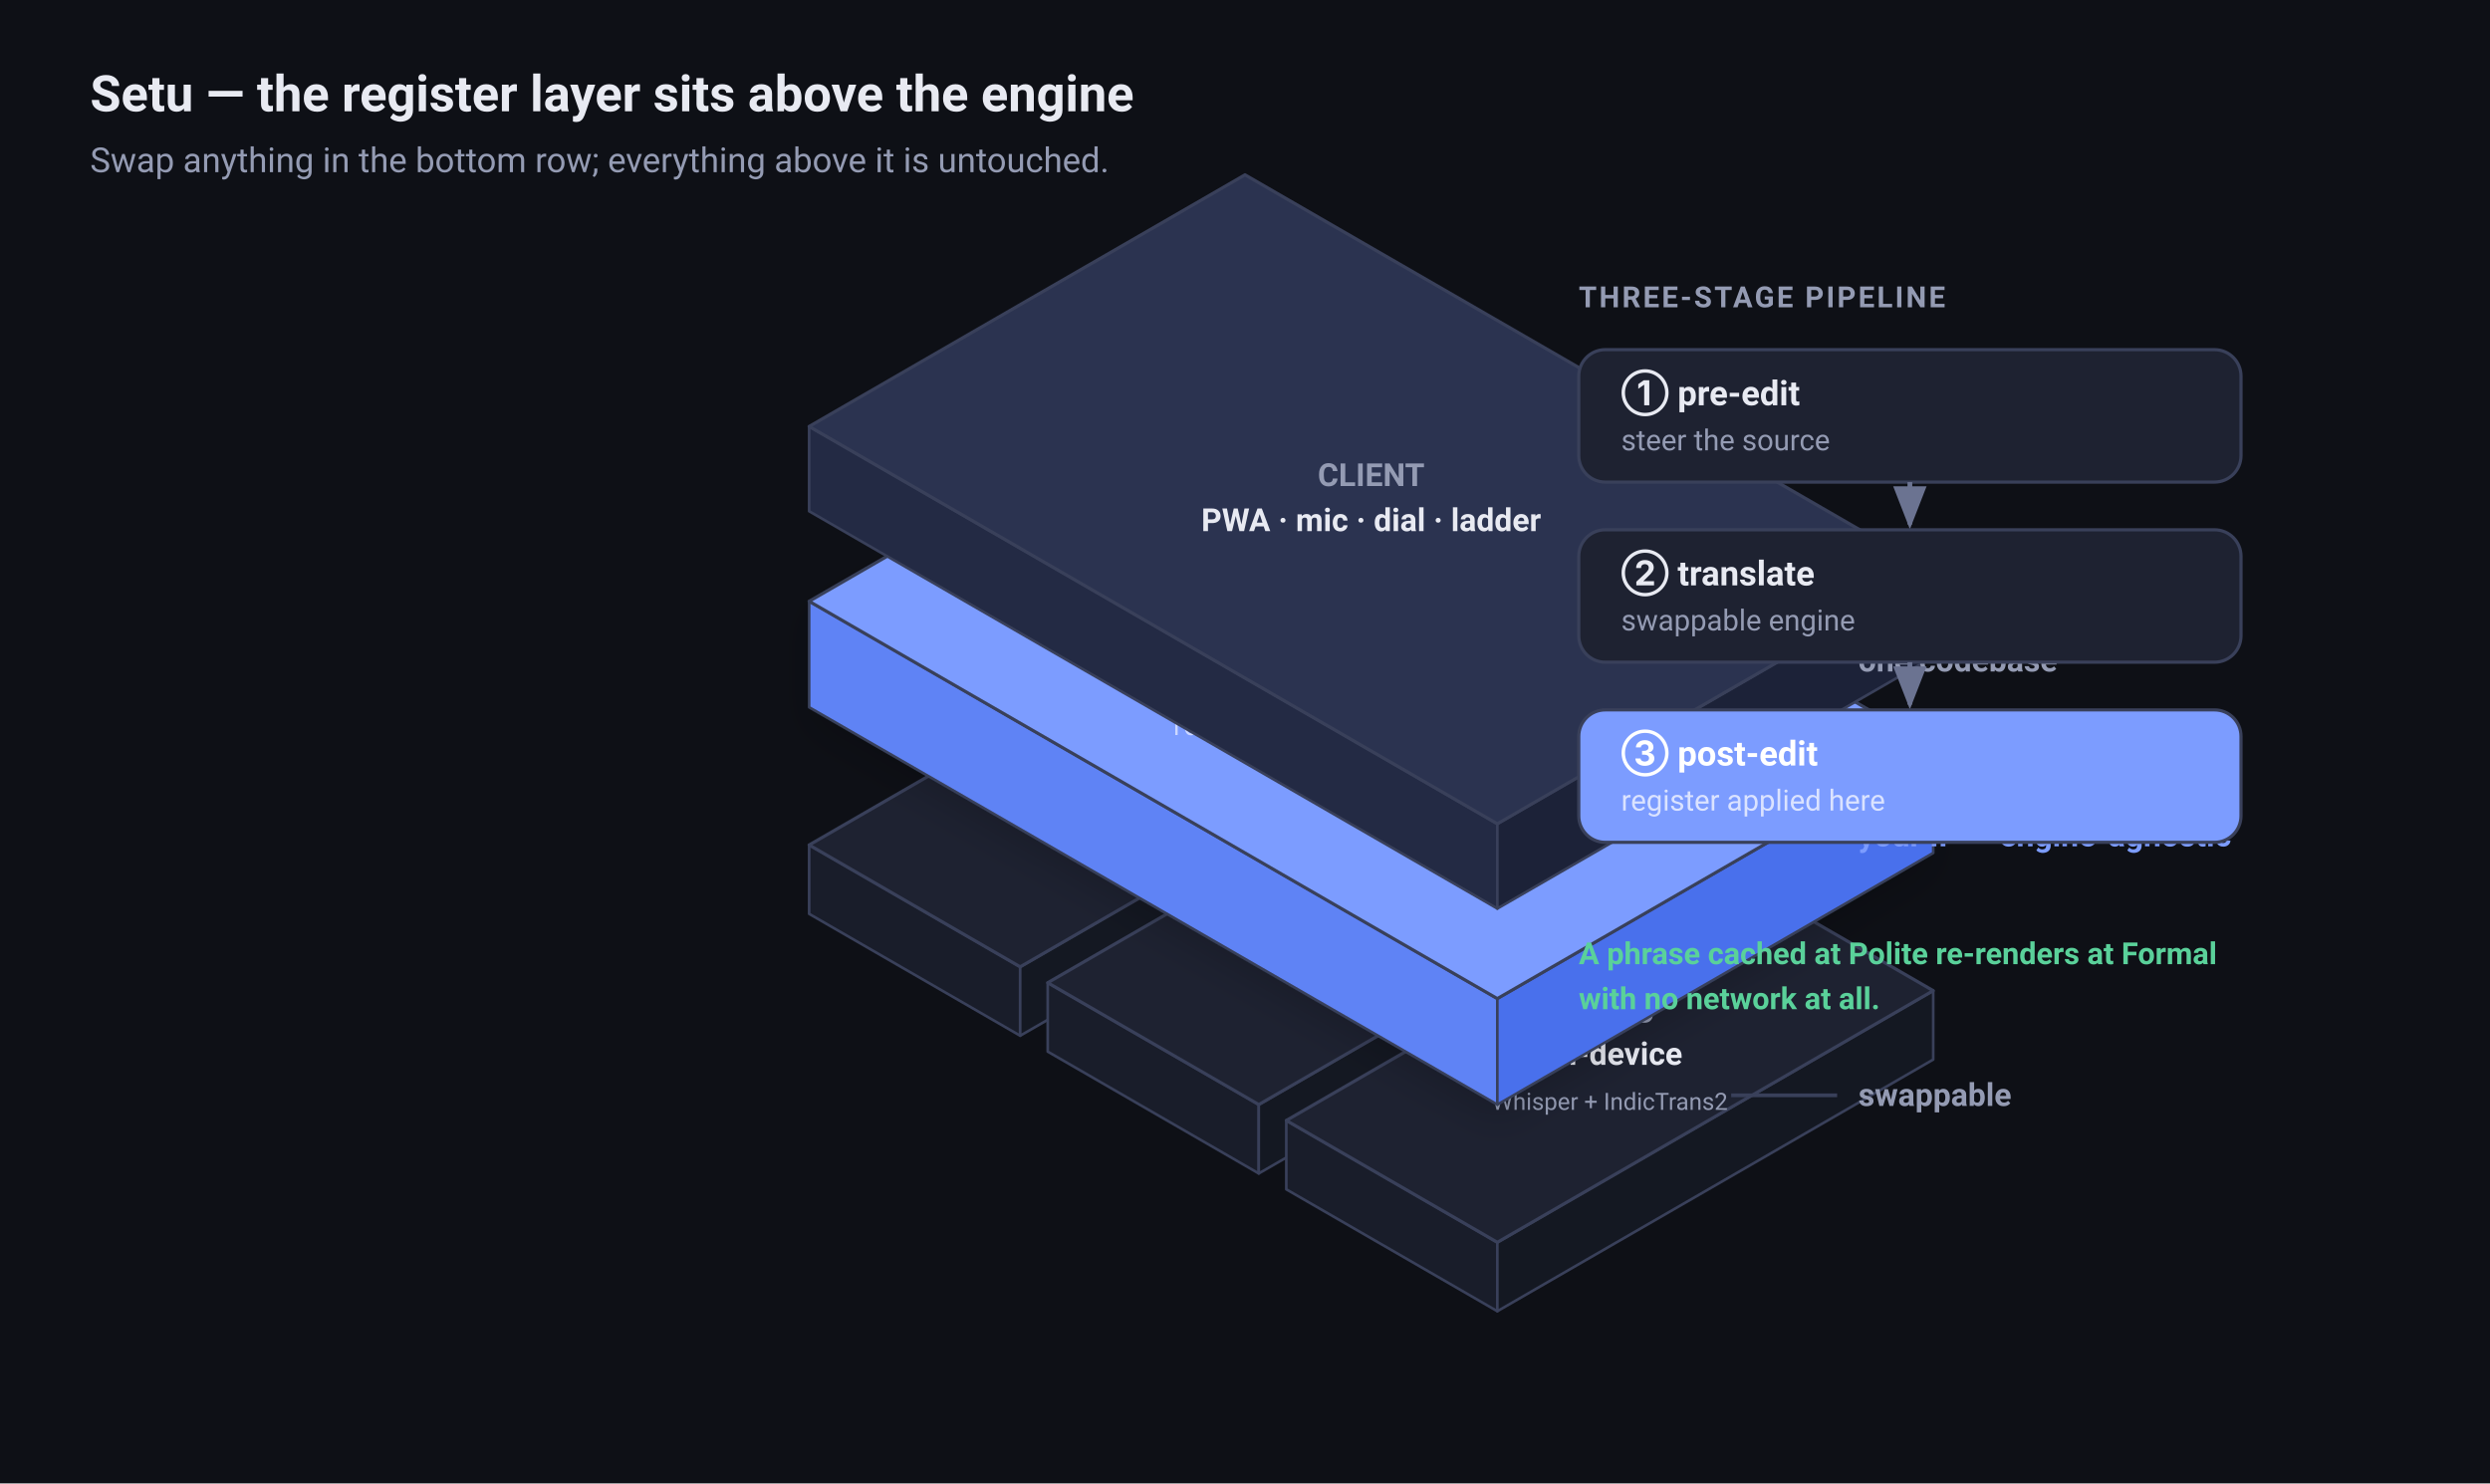
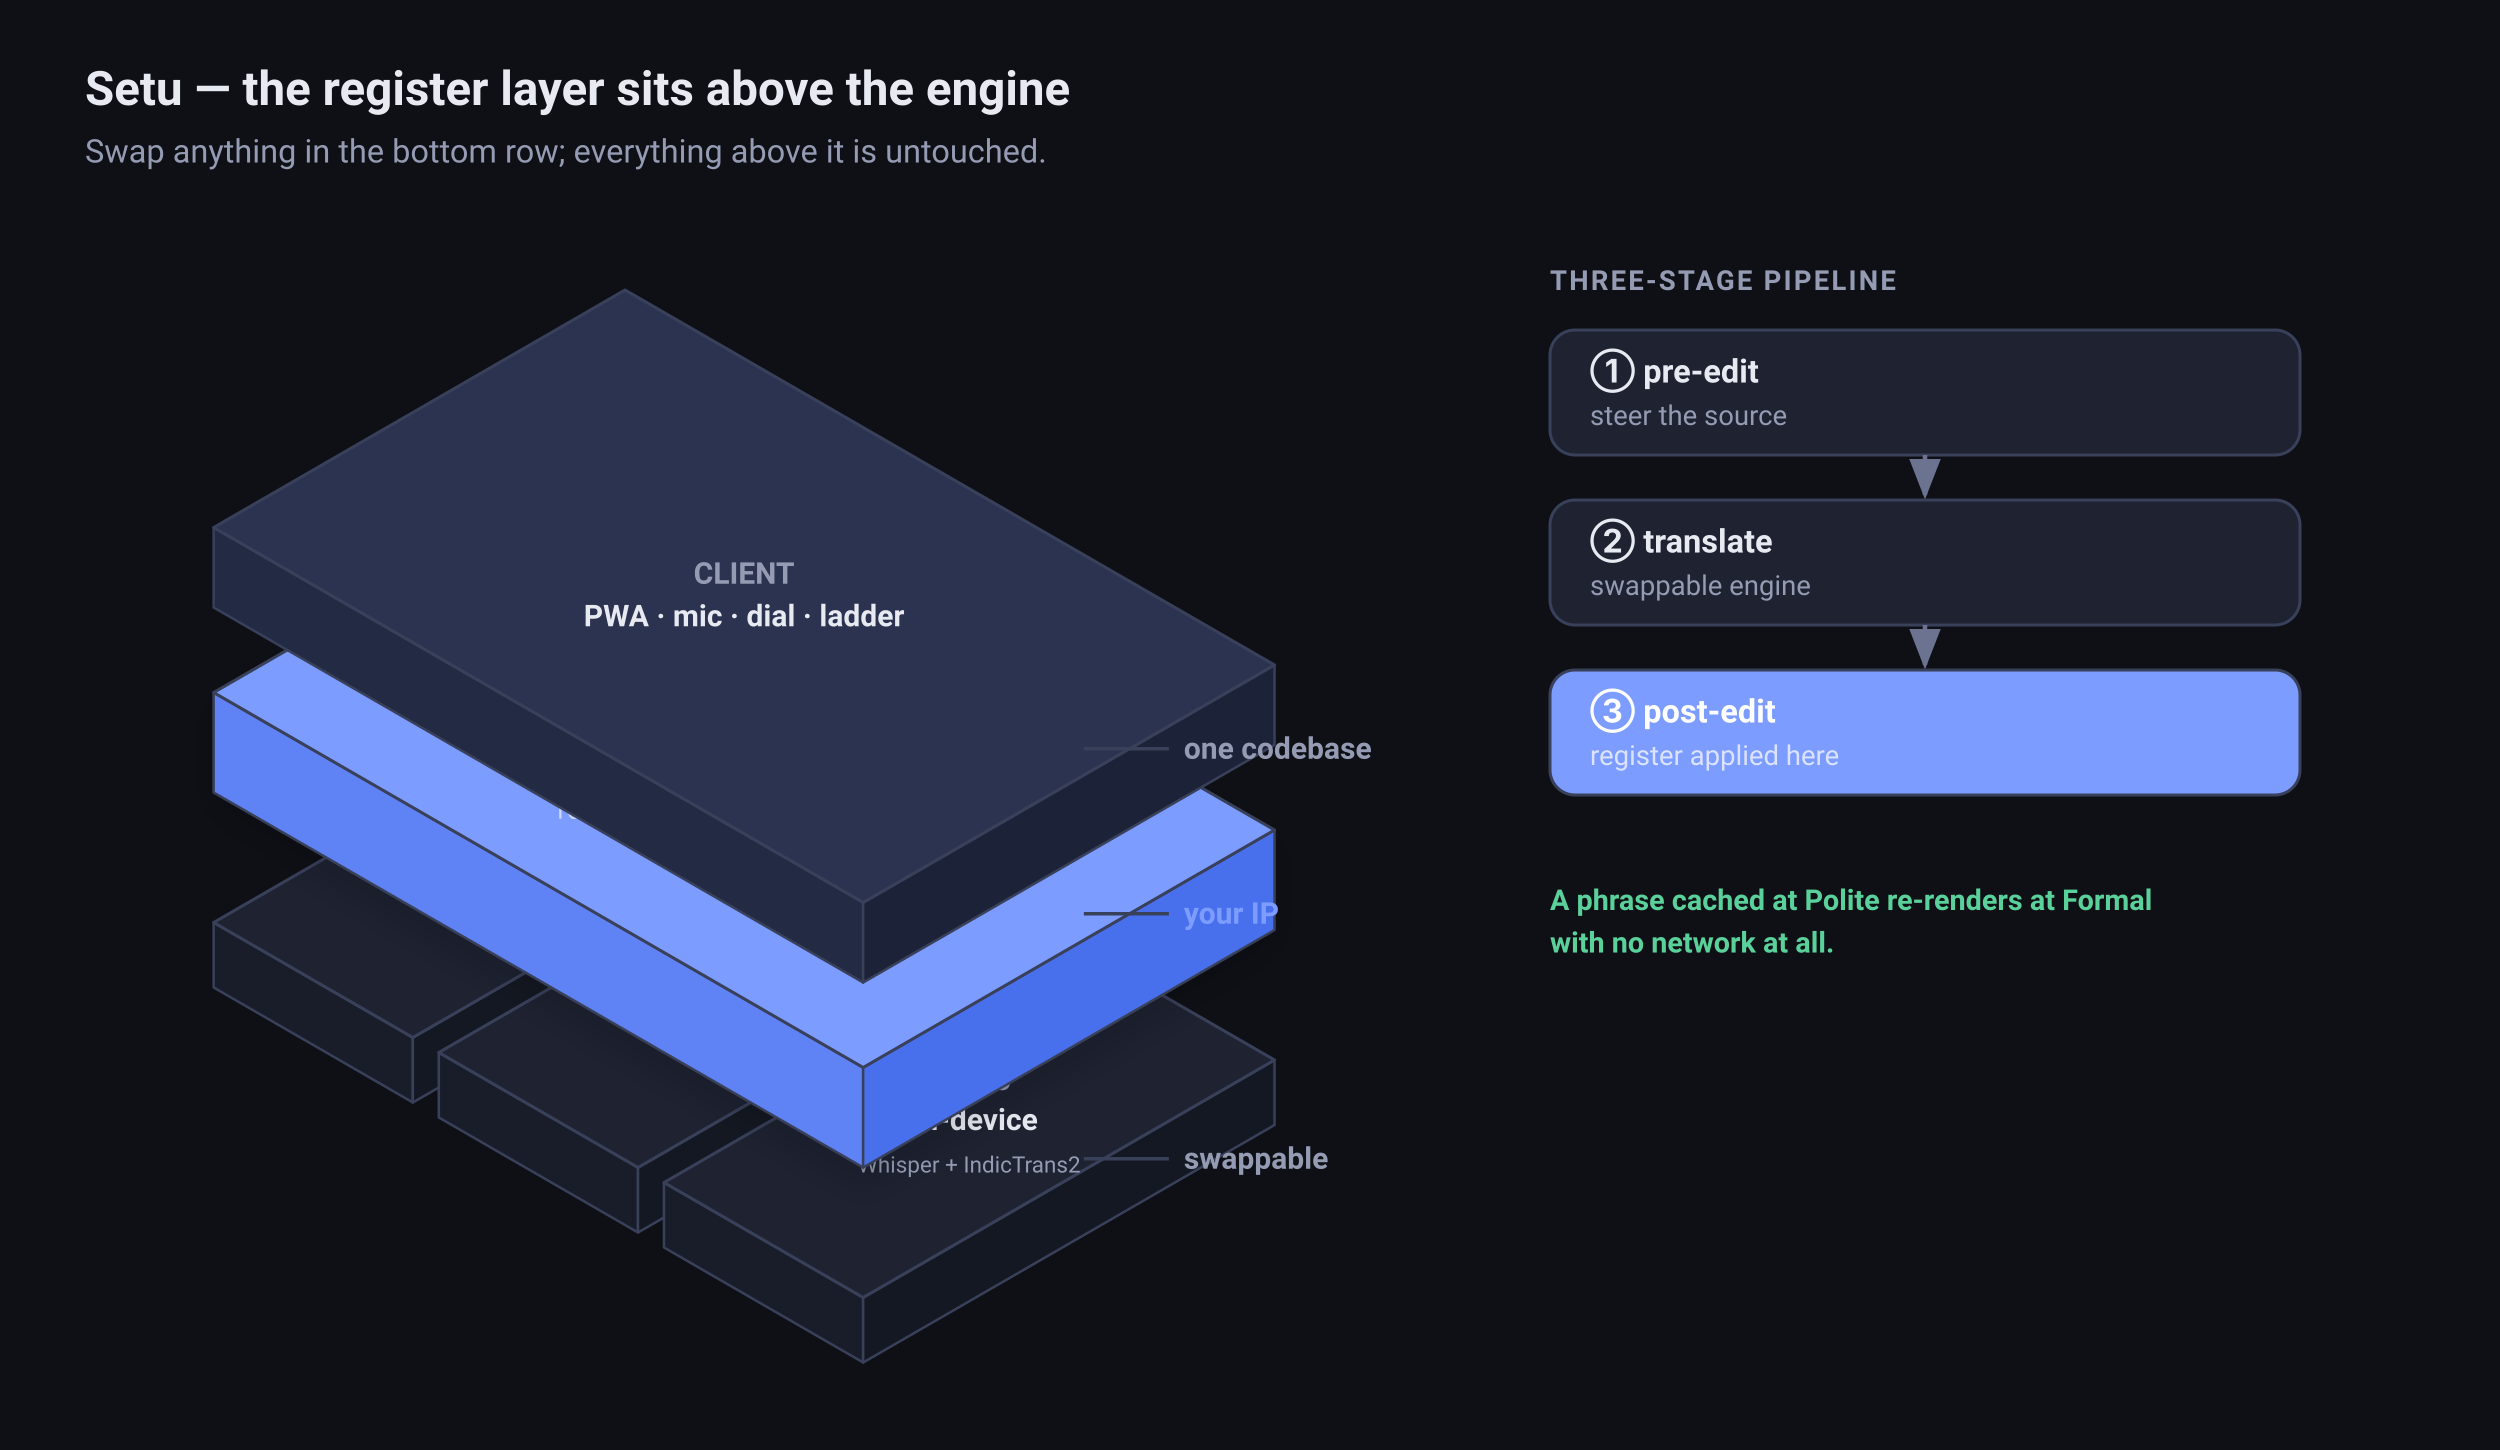
- <svg xmlns="http://www.w3.org/2000/svg" viewBox="0 0 940 560" width="940" height="560" role="img" aria-label="Setu architecture: the register layer spans all three engine tiers">
+ <svg xmlns="http://www.w3.org/2000/svg" viewBox="0 0 1000 580" width="1000" height="580" role="img" aria-label="Setu architecture: the register layer spans all three engine tiers">
  <defs>
    <marker id="arrowhead-dark" markerWidth="9" markerHeight="7" refX="8" refY="3.5" orient="auto">
      <polygon points="0 0, 9 3.5, 0 7" fill="#6b7391" />
    </marker>
    <filter id="soft-dark" x="-20%" y="-20%" width="140%" height="140%">
      <feDropShadow dx="0" dy="6" stdDeviation="7" flood-opacity="0.16" />
    </filter>
  </defs>
-   <rect width="940" height="560" fill="#0e1016" />
+   <rect width="1000" height="580" fill="#0e1016" />
  <text x="34" y="42" font-size="19" font-weight="700" fill="#e8eaf2" font-family="system-ui,-apple-system,Segoe UI,Roboto,sans-serif">Setu — the register layer sits above the engine</text>
  <text x="34" y="65" font-size="13" fill="#949bb3" font-family="system-ui,-apple-system,Segoe UI,Roboto,sans-serif">Swap anything in the bottom row; everything above it is untouched.</text>
-   <polygon points="305.46,319.00 385.13,365.00 385.13,391.00 305.46,345.00" fill="#191d2a" stroke="#39405a" stroke-width="1.0" stroke-linejoin="round" opacity="1.0" />
-   <polygon points="549.67,270.00 385.13,365.00 385.13,391.00 549.67,296.00" fill="#141822" stroke="#39405a" stroke-width="1.0" stroke-linejoin="round" opacity="1.0" />
-   <polygon points="470.00,224.00 549.67,270.00 385.13,365.00 305.46,319.00" fill="#1e2231" stroke="#39405a" stroke-width="1.2" stroke-linejoin="round" opacity="1.0" />
-   <text x="427.56" y="282.00" font-size="11" fill="#949bb3" font-weight="700" text-anchor="middle" font-family="system-ui,-apple-system,Segoe UI,Roboto,sans-serif">TIER A</text>
-   <text x="427.56" y="298.00" font-size="12" fill="#e8eaf2" font-weight="600" text-anchor="middle" font-family="system-ui,-apple-system,Segoe UI,Roboto,sans-serif">Cloud API</text>
-   <text x="427.56" y="315.00" font-size="9" fill="#949bb3" font-weight="400" text-anchor="middle" font-family="system-ui,-apple-system,Segoe UI,Roboto,sans-serif">best quality</text>
-   <polygon points="395.52,371.00 475.20,417.00 475.20,443.00 395.52,397.00" fill="#191d2a" stroke="#39405a" stroke-width="1.0" stroke-linejoin="round" opacity="1.0" />
-   <polygon points="639.74,322.00 475.20,417.00 475.20,443.00 639.74,348.00" fill="#141822" stroke="#39405a" stroke-width="1.0" stroke-linejoin="round" opacity="1.0" />
-   <polygon points="560.07,276.00 639.74,322.00 475.20,417.00 395.52,371.00" fill="#1e2231" stroke="#39405a" stroke-width="1.2" stroke-linejoin="round" opacity="1.0" />
-   <text x="517.63" y="334.00" font-size="11" fill="#949bb3" font-weight="700" text-anchor="middle" font-family="system-ui,-apple-system,Segoe UI,Roboto,sans-serif">TIER B</text>
-   <text x="517.63" y="350.00" font-size="12" fill="#e8eaf2" font-weight="600" text-anchor="middle" font-family="system-ui,-apple-system,Segoe UI,Roboto,sans-serif">Free public</text>
-   <text x="517.63" y="367.00" font-size="9" fill="#949bb3" font-weight="400" text-anchor="middle" font-family="system-ui,-apple-system,Segoe UI,Roboto,sans-serif">browser + keyless</text>
-   <polygon points="485.59,423.00 565.26,469.00 565.26,495.00 485.59,449.00" fill="#191d2a" stroke="#39405a" stroke-width="1.0" stroke-linejoin="round" opacity="1.0" />
-   <polygon points="729.81,374.00 565.26,469.00 565.26,495.00 729.81,400.00" fill="#141822" stroke="#39405a" stroke-width="1.0" stroke-linejoin="round" opacity="1.0" />
-   <polygon points="650.13,328.00 729.81,374.00 565.26,469.00 485.59,423.00" fill="#1e2231" stroke="#39405a" stroke-width="1.2" stroke-linejoin="round" opacity="1.0" />
-   <text x="607.70" y="386.00" font-size="11" fill="#949bb3" font-weight="700" text-anchor="middle" font-family="system-ui,-apple-system,Segoe UI,Roboto,sans-serif">TIER C</text>
-   <text x="607.70" y="402.00" font-size="12" fill="#e8eaf2" font-weight="600" text-anchor="middle" font-family="system-ui,-apple-system,Segoe UI,Roboto,sans-serif">On-device</text>
-   <text x="607.70" y="419.00" font-size="9" fill="#949bb3" font-weight="400" text-anchor="middle" font-family="system-ui,-apple-system,Segoe UI,Roboto,sans-serif">Whisper + IndicTrans2</text>
+   <polygon points="85.46,369.00 165.13,415.00 165.13,441.00 85.46,395.00" fill="#191d2a" stroke="#39405a" stroke-width="1.0" stroke-linejoin="round" opacity="1.0" />
+   <polygon points="329.67,320.00 165.13,415.00 165.13,441.00 329.67,346.00" fill="#141822" stroke="#39405a" stroke-width="1.0" stroke-linejoin="round" opacity="1.0" />
+   <polygon points="250.00,274.00 329.67,320.00 165.13,415.00 85.46,369.00" fill="#1e2231" stroke="#39405a" stroke-width="1.2" stroke-linejoin="round" opacity="1.0" />
+   <text x="207.56" y="332.00" font-size="11" fill="#949bb3" font-weight="700" text-anchor="middle" font-family="system-ui,-apple-system,Segoe UI,Roboto,sans-serif">TIER A</text>
+   <text x="207.56" y="348.00" font-size="12" fill="#e8eaf2" font-weight="600" text-anchor="middle" font-family="system-ui,-apple-system,Segoe UI,Roboto,sans-serif">Cloud API</text>
+   <text x="207.56" y="365.00" font-size="9" fill="#949bb3" font-weight="400" text-anchor="middle" font-family="system-ui,-apple-system,Segoe UI,Roboto,sans-serif">best quality</text>
+   <polygon points="175.52,421.00 255.20,467.00 255.20,493.00 175.52,447.00" fill="#191d2a" stroke="#39405a" stroke-width="1.0" stroke-linejoin="round" opacity="1.0" />
+   <polygon points="419.74,372.00 255.20,467.00 255.20,493.00 419.74,398.00" fill="#141822" stroke="#39405a" stroke-width="1.0" stroke-linejoin="round" opacity="1.0" />
+   <polygon points="340.07,326.00 419.74,372.00 255.20,467.00 175.52,421.00" fill="#1e2231" stroke="#39405a" stroke-width="1.2" stroke-linejoin="round" opacity="1.0" />
+   <text x="297.63" y="384.00" font-size="11" fill="#949bb3" font-weight="700" text-anchor="middle" font-family="system-ui,-apple-system,Segoe UI,Roboto,sans-serif">TIER B</text>
+   <text x="297.63" y="400.00" font-size="12" fill="#e8eaf2" font-weight="600" text-anchor="middle" font-family="system-ui,-apple-system,Segoe UI,Roboto,sans-serif">Free public</text>
+   <text x="297.63" y="417.00" font-size="9" fill="#949bb3" font-weight="400" text-anchor="middle" font-family="system-ui,-apple-system,Segoe UI,Roboto,sans-serif">browser + keyless</text>
+   <polygon points="265.59,473.00 345.26,519.00 345.26,545.00 265.59,499.00" fill="#191d2a" stroke="#39405a" stroke-width="1.0" stroke-linejoin="round" opacity="1.0" />
+   <polygon points="509.81,424.00 345.26,519.00 345.26,545.00 509.81,450.00" fill="#141822" stroke="#39405a" stroke-width="1.0" stroke-linejoin="round" opacity="1.0" />
+   <polygon points="430.13,378.00 509.81,424.00 345.26,519.00 265.59,473.00" fill="#1e2231" stroke="#39405a" stroke-width="1.2" stroke-linejoin="round" opacity="1.0" />
+   <text x="387.70" y="436.00" font-size="11" fill="#949bb3" font-weight="700" text-anchor="middle" font-family="system-ui,-apple-system,Segoe UI,Roboto,sans-serif">TIER C</text>
+   <text x="387.70" y="452.00" font-size="12" fill="#e8eaf2" font-weight="600" text-anchor="middle" font-family="system-ui,-apple-system,Segoe UI,Roboto,sans-serif">On-device</text>
+   <text x="387.70" y="469.00" font-size="9" fill="#949bb3" font-weight="400" text-anchor="middle" font-family="system-ui,-apple-system,Segoe UI,Roboto,sans-serif">Whisper + IndicTrans2</text>
  <g filter="url(#soft-dark)">
-     <polygon points="305.46,227.00 565.26,377.00 565.26,417.00 305.46,267.00" fill="#5f83f5" stroke="#39405a" stroke-width="1.0" stroke-linejoin="round" opacity="1.0" />
-     <polygon points="729.81,282.00 565.26,377.00 565.26,417.00 729.81,322.00" fill="#4a70ec" stroke="#39405a" stroke-width="1.0" stroke-linejoin="round" opacity="1.0" />
-     <polygon points="470.00,132.00 729.81,282.00 565.26,377.00 305.46,227.00" fill="#7c9cff" stroke="#39405a" stroke-width="1.2" stroke-linejoin="round" opacity="1.0" />
+     <polygon points="85.46,277.00 345.26,427.00 345.26,467.00 85.46,317.00" fill="#5f83f5" stroke="#39405a" stroke-width="1.0" stroke-linejoin="round" opacity="1.0" />
+     <polygon points="509.81,332.00 345.26,427.00 345.26,467.00 509.81,372.00" fill="#4a70ec" stroke="#39405a" stroke-width="1.0" stroke-linejoin="round" opacity="1.0" />
+     <polygon points="250.00,182.00 509.81,332.00 345.26,427.00 85.46,277.00" fill="#7c9cff" stroke="#39405a" stroke-width="1.2" stroke-linejoin="round" opacity="1.0" />
  </g>
-   <text x="517.63" y="242.50" font-size="13" fill="#ffffff" font-weight="700" text-anchor="middle" font-family="system-ui,-apple-system,Segoe UI,Roboto,sans-serif">REGISTER LAYER</text>
-   <text x="517.63" y="260.50" font-size="12" fill="#e8eaff" font-weight="500" text-anchor="middle" font-family="system-ui,-apple-system,Segoe UI,Roboto,sans-serif">rewrite · detect · ladder</text>
-   <text x="517.63" y="277.50" font-size="10" fill="#cdd8ff" font-weight="400" text-anchor="middle" font-family="system-ui,-apple-system,Segoe UI,Roboto,sans-serif">16 languages · ~1 ms · no network</text>
-   <polygon points="305.46,161.00 565.26,311.00 565.26,343.00 305.46,193.00" fill="#232a44" stroke="#39405a" stroke-width="1.0" stroke-linejoin="round" opacity="1.0" />
-   <polygon points="729.81,216.00 565.26,311.00 565.26,343.00 729.81,248.00" fill="#1c2238" stroke="#39405a" stroke-width="1.0" stroke-linejoin="round" opacity="1.0" />
-   <polygon points="470.00,66.00 729.81,216.00 565.26,311.00 305.46,161.00" fill="#2b3350" stroke="#39405a" stroke-width="1.2" stroke-linejoin="round" opacity="1.0" />
-   <text x="517.63" y="183.50" font-size="12" fill="#949bb3" font-weight="700" text-anchor="middle" font-family="system-ui,-apple-system,Segoe UI,Roboto,sans-serif">CLIENT</text>
-   <text x="517.63" y="200.50" font-size="12" fill="#e8eaf2" font-weight="600" text-anchor="middle" font-family="system-ui,-apple-system,Segoe UI,Roboto,sans-serif">PWA · mic · dial · ladder</text>
-   <line x1="653.54" y1="249.50" x2="693.54" y2="249.50" stroke="#39405a" stroke-width="1.4" />
-   <text x="701.54" y="253.50" font-size="12" fill="#949bb3" font-weight="600" font-family="system-ui,-apple-system,Segoe UI,Roboto,sans-serif">one codebase</text>
-   <line x1="653.54" y1="315.50" x2="693.54" y2="315.50" stroke="#39405a" stroke-width="1.4" />
-   <text x="701.54" y="319.50" font-size="12" fill="#7c9cff" font-weight="600" font-family="system-ui,-apple-system,Segoe UI,Roboto,sans-serif">your IP — engine-agnostic</text>
-   <line x1="653.54" y1="413.50" x2="693.54" y2="413.50" stroke="#39405a" stroke-width="1.4" />
-   <text x="701.54" y="417.50" font-size="12" fill="#949bb3" font-weight="600" font-family="system-ui,-apple-system,Segoe UI,Roboto,sans-serif">swappable</text>
-   <rect x="596" y="132" width="250" height="50" rx="10" fill="#1e2231" stroke="#39405a" stroke-width="1.2" />
-   <text x="612" y="153" font-size="13" font-weight="700" fill="#e8eaf2" font-family="system-ui,-apple-system,Segoe UI,Roboto,sans-serif">① pre-edit</text>
-   <text x="612" y="170" font-size="11" fill="#949bb3" font-family="system-ui,-apple-system,Segoe UI,Roboto,sans-serif">steer the source</text>
-   <line x1="721.00" y1="182.00" x2="721.00" y2="198.00" stroke="#6b7391" stroke-width="1.8" marker-end="url(#arrowhead-dark)" />
-   <rect x="596" y="200" width="250" height="50" rx="10" fill="#1e2231" stroke="#39405a" stroke-width="1.2" />
-   <text x="612" y="221" font-size="13" font-weight="700" fill="#e8eaf2" font-family="system-ui,-apple-system,Segoe UI,Roboto,sans-serif">② translate</text>
-   <text x="612" y="238" font-size="11" fill="#949bb3" font-family="system-ui,-apple-system,Segoe UI,Roboto,sans-serif">swappable engine</text>
-   <line x1="721.00" y1="250.00" x2="721.00" y2="266.00" stroke="#6b7391" stroke-width="1.8" marker-end="url(#arrowhead-dark)" />
-   <rect x="596" y="268" width="250" height="50" rx="10" fill="#7c9cff" stroke="#39405a" stroke-width="1.2" />
-   <text x="612" y="289" font-size="13" font-weight="700" fill="#ffffff" font-family="system-ui,-apple-system,Segoe UI,Roboto,sans-serif">③ post-edit</text>
-   <text x="612" y="306" font-size="11" fill="#dbe3ff" font-family="system-ui,-apple-system,Segoe UI,Roboto,sans-serif">register applied here</text>
-   <text x="596" y="116" font-size="11" font-weight="700" fill="#949bb3" letter-spacing="0.08em" font-family="system-ui,-apple-system,Segoe UI,Roboto,sans-serif">THREE-STAGE PIPELINE</text>
-   <text x="596" y="364" font-size="11.5" fill="#5ad19a" font-weight="600" font-family="system-ui,-apple-system,Segoe UI,Roboto,sans-serif">A phrase cached at Polite re-renders at Formal</text>
-   <text x="596" y="381" font-size="11.5" fill="#5ad19a" font-weight="600" font-family="system-ui,-apple-system,Segoe UI,Roboto,sans-serif">with no network at all.</text>
+   <text x="297.63" y="292.50" font-size="13" fill="#ffffff" font-weight="700" text-anchor="middle" font-family="system-ui,-apple-system,Segoe UI,Roboto,sans-serif">REGISTER LAYER</text>
+   <text x="297.63" y="310.50" font-size="12" fill="#e8eaff" font-weight="500" text-anchor="middle" font-family="system-ui,-apple-system,Segoe UI,Roboto,sans-serif">rewrite · detect · ladder</text>
+   <text x="297.63" y="327.50" font-size="10" fill="#cdd8ff" font-weight="400" text-anchor="middle" font-family="system-ui,-apple-system,Segoe UI,Roboto,sans-serif">16 languages · ~1 ms · no network</text>
+   <polygon points="85.46,211.00 345.26,361.00 345.26,393.00 85.46,243.00" fill="#232a44" stroke="#39405a" stroke-width="1.0" stroke-linejoin="round" opacity="1.0" />
+   <polygon points="509.81,266.00 345.26,361.00 345.26,393.00 509.81,298.00" fill="#1c2238" stroke="#39405a" stroke-width="1.0" stroke-linejoin="round" opacity="1.0" />
+   <polygon points="250.00,116.00 509.81,266.00 345.26,361.00 85.46,211.00" fill="#2b3350" stroke="#39405a" stroke-width="1.2" stroke-linejoin="round" opacity="1.0" />
+   <text x="297.63" y="233.50" font-size="12" fill="#949bb3" font-weight="700" text-anchor="middle" font-family="system-ui,-apple-system,Segoe UI,Roboto,sans-serif">CLIENT</text>
+   <text x="297.63" y="250.50" font-size="12" fill="#e8eaf2" font-weight="600" text-anchor="middle" font-family="system-ui,-apple-system,Segoe UI,Roboto,sans-serif">PWA · mic · dial · ladder</text>
+   <line x1="433.54" y1="299.50" x2="467.54" y2="299.50" stroke="#39405a" stroke-width="1.4" />
+   <text x="473.54" y="303.50" font-size="12" fill="#949bb3" font-weight="600" font-family="system-ui,-apple-system,Segoe UI,Roboto,sans-serif">one codebase</text>
+   <line x1="433.54" y1="365.50" x2="467.54" y2="365.50" stroke="#39405a" stroke-width="1.4" />
+   <text x="473.54" y="369.50" font-size="12" fill="#7c9cff" font-weight="600" font-family="system-ui,-apple-system,Segoe UI,Roboto,sans-serif">your IP</text>
+   <line x1="433.54" y1="463.50" x2="467.54" y2="463.50" stroke="#39405a" stroke-width="1.4" />
+   <text x="473.54" y="467.50" font-size="12" fill="#949bb3" font-weight="600" font-family="system-ui,-apple-system,Segoe UI,Roboto,sans-serif">swappable</text>
+   <rect x="620.0" y="132" width="300.0" height="50" rx="10" fill="#1e2231" stroke="#39405a" stroke-width="1.2" />
+   <text x="636.0" y="153" font-size="13" font-weight="700" fill="#e8eaf2" font-family="system-ui,-apple-system,Segoe UI,Roboto,sans-serif">① pre-edit</text>
+   <text x="636.0" y="170" font-size="11" fill="#949bb3" font-family="system-ui,-apple-system,Segoe UI,Roboto,sans-serif">steer the source</text>
+   <line x1="770.00" y1="182.00" x2="770.00" y2="198.00" stroke="#6b7391" stroke-width="1.8" marker-end="url(#arrowhead-dark)" />
+   <rect x="620.0" y="200" width="300.0" height="50" rx="10" fill="#1e2231" stroke="#39405a" stroke-width="1.2" />
+   <text x="636.0" y="221" font-size="13" font-weight="700" fill="#e8eaf2" font-family="system-ui,-apple-system,Segoe UI,Roboto,sans-serif">② translate</text>
+   <text x="636.0" y="238" font-size="11" fill="#949bb3" font-family="system-ui,-apple-system,Segoe UI,Roboto,sans-serif">swappable engine</text>
+   <line x1="770.00" y1="250.00" x2="770.00" y2="266.00" stroke="#6b7391" stroke-width="1.8" marker-end="url(#arrowhead-dark)" />
+   <rect x="620.0" y="268" width="300.0" height="50" rx="10" fill="#7c9cff" stroke="#39405a" stroke-width="1.2" />
+   <text x="636.0" y="289" font-size="13" font-weight="700" fill="#ffffff" font-family="system-ui,-apple-system,Segoe UI,Roboto,sans-serif">③ post-edit</text>
+   <text x="636.0" y="306" font-size="11" fill="#dbe3ff" font-family="system-ui,-apple-system,Segoe UI,Roboto,sans-serif">register applied here</text>
+   <text x="620.0" y="116" font-size="11" font-weight="700" fill="#949bb3" letter-spacing="0.08em" font-family="system-ui,-apple-system,Segoe UI,Roboto,sans-serif">THREE-STAGE PIPELINE</text>
+   <text x="620.0" y="364" font-size="11.5" fill="#5ad19a" font-weight="600" font-family="system-ui,-apple-system,Segoe UI,Roboto,sans-serif">A phrase cached at Polite re-renders at Formal</text>
+   <text x="620.0" y="381" font-size="11.5" fill="#5ad19a" font-weight="600" font-family="system-ui,-apple-system,Segoe UI,Roboto,sans-serif">with no network at all.</text>
</svg>
